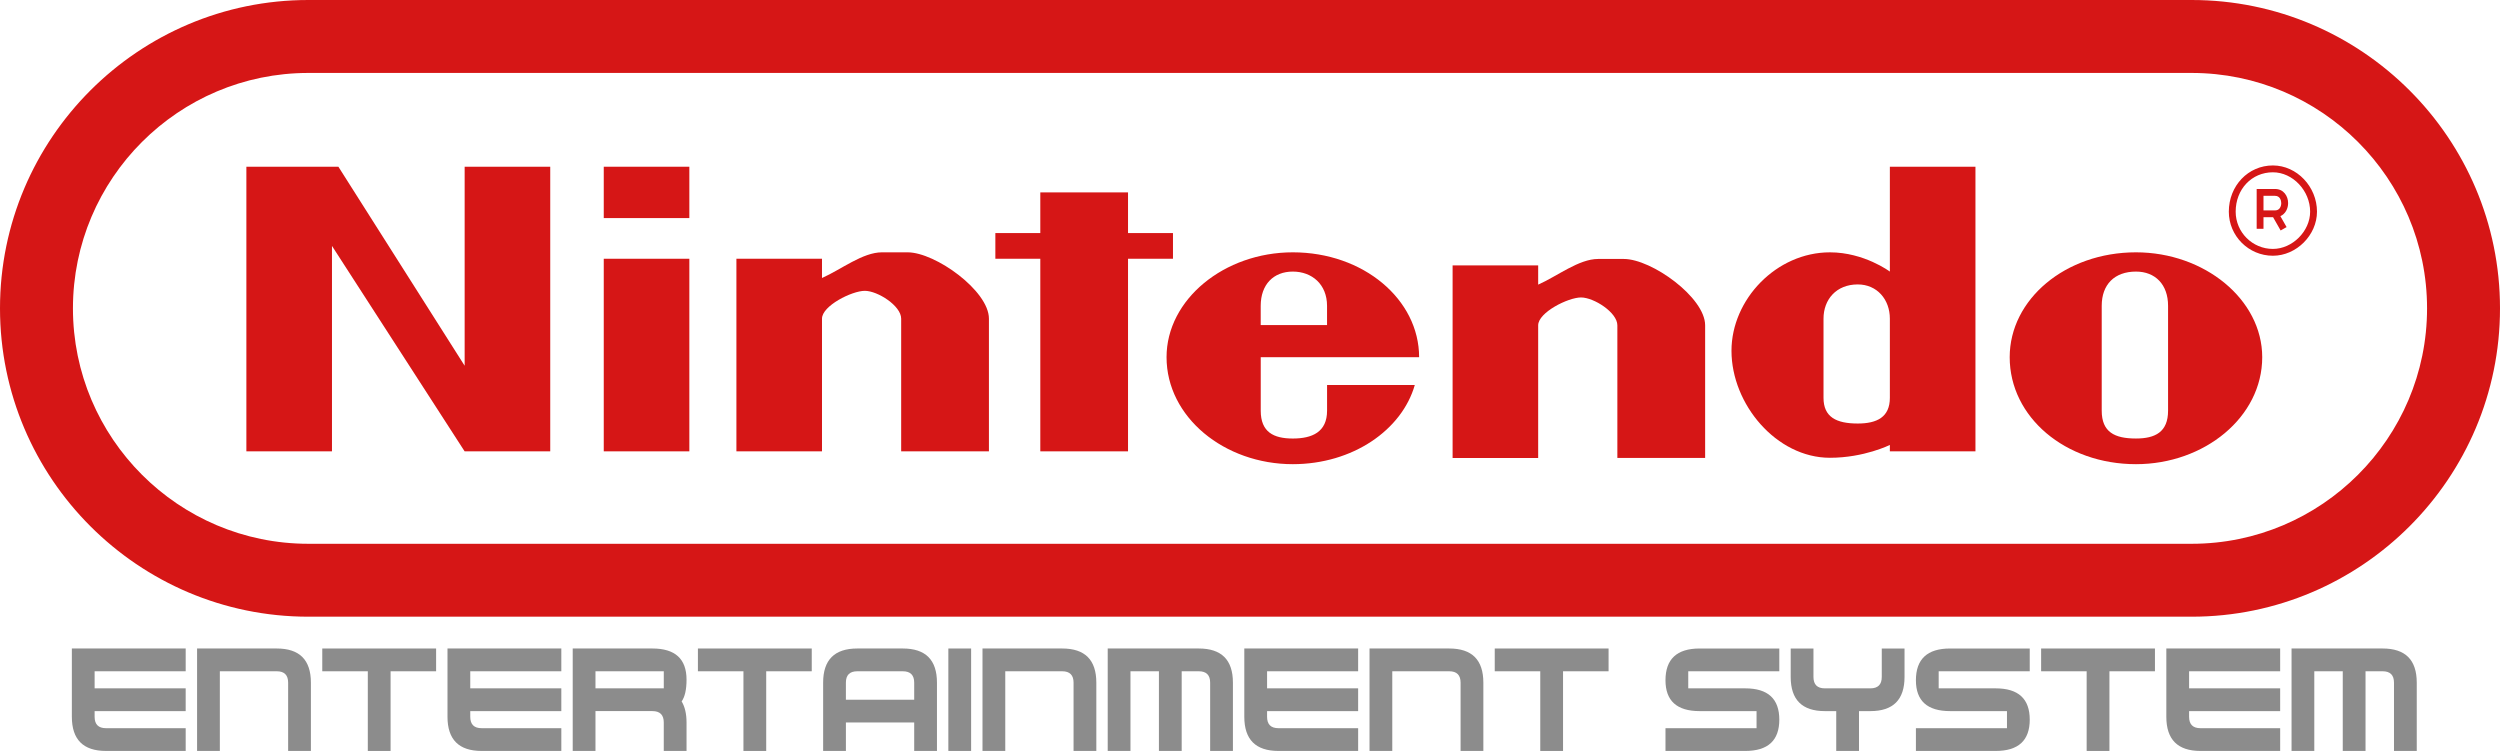
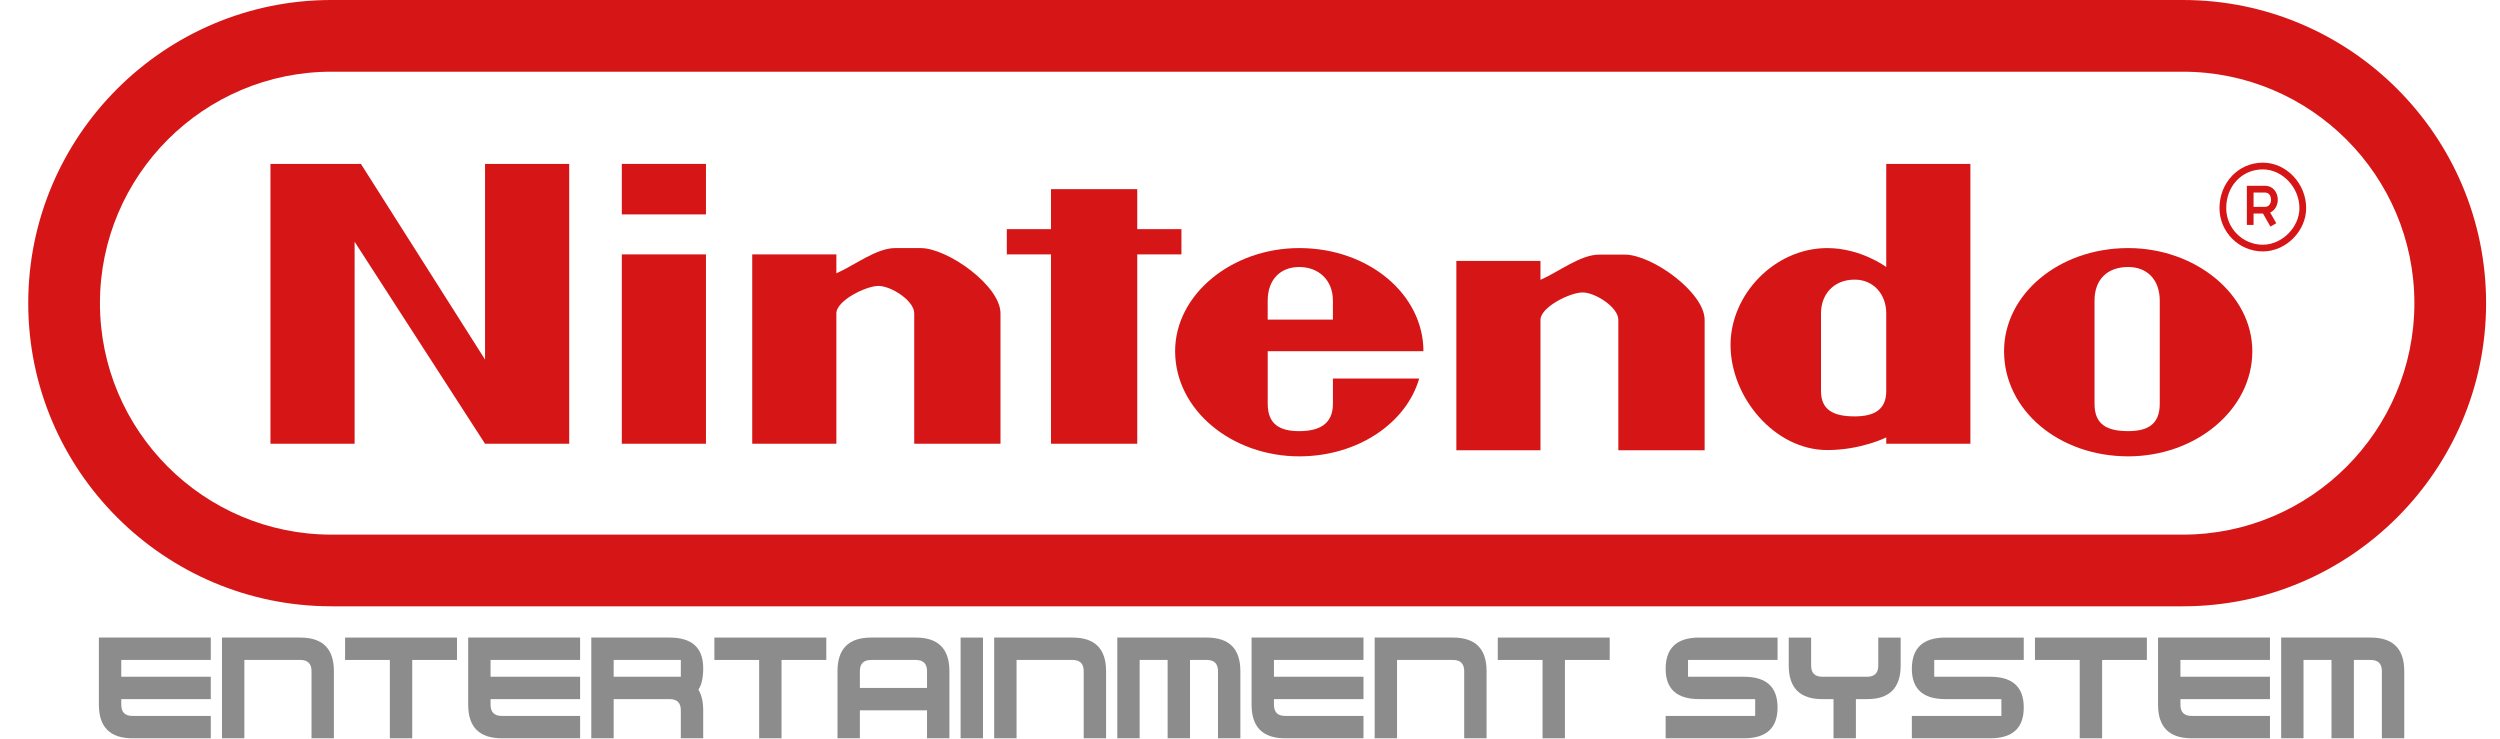
- <svg xmlns="http://www.w3.org/2000/svg" version="1.1" id="Ebene_1" x="0px" y="0px" width="601.146" height="180.573" viewBox="23.577 0 601.146 180.573" enable-background="new 23.577 0 290.5 85.789" xml:space="preserve">
-   <defs id="defs71" />
-   <g id="g106" transform="matrix(2.104831,0,0,2.104831,-32.95456,0)">
-     <g id="g26">
-       <path id="path4" d="M 277.235,70.452 H 62.086 C 42.663,70.452 26.858,54.648 26.858,35.224 26.858,15.8 42.665,0 62.086,0 h 215.146 c 19.426,0 35.229,15.802 35.229,35.226 0,19.423 -15.801,35.226 -35.226,35.226 z M 62.086,8.333 c -14.829,0 -26.895,12.063 -26.895,26.895 0,14.828 12.064,26.895 26.895,26.895 h 215.146 c 14.826,0 26.896,-12.065 26.896,-26.895 0,-14.83 -12.068,-26.895 -26.896,-26.895 H 62.086 Z" style="fill:#d61616" />
-       <path id="path6" d="M 89.718,51.562 V 19.047 H 79.94 V 41.782 L 65.516,19.047 H 55.004 v 32.515 h 9.779 V 28.093 l 15.154,23.469 z" style="fill:#d61616" />
-       <path id="path8" d="M 105.61,51.562 V 29.56 h -9.778 v 22.002 z" style="fill:#d61616" />
-       <path id="path10" d="m 105.61,24.914 v -5.867 h -9.778 v 5.867 z" style="fill:#d61616" />
-       <path d="M 139.834,51.562 V 36.403 c 0,-3.178 -6.112,-7.577 -9.289,-7.577 h -2.935 c -2.199,0 -4.646,1.956 -6.846,2.934 v -2.2 h -9.778 v 22.002 h 9.778 V 36.403 c 0,-1.467 3.422,-3.178 4.891,-3.178 1.467,0 4.154,1.711 4.154,3.178 v 15.158 z" id="_x33_162" style="fill:#d61616" />
-       <path d="M 221.655,52.319 V 37.162 c 0,-3.18 -6.109,-7.578 -9.293,-7.578 h -2.932 c -2.201,0 -4.646,1.956 -6.849,2.933 v -2.199 h -9.776 V 52.32 h 9.776 V 37.162 c 0,-1.467 3.425,-3.18 4.892,-3.18 1.467,0 4.154,1.713 4.154,3.18 v 15.156 h 10.028 z" id="_x33_162_1_" style="fill:#d61616" />
-       <path id="path14" d="M 155.725,51.562 V 29.56 h 5.135 v -2.934 h -5.135 V 21.98 h -10.021 v 4.646 h -5.135 v 2.934 h 5.135 v 22.002 z" style="fill:#d61616" />
-       <path id="path16" d="m 174.549,28.826 c -7.823,0 -14.423,5.378 -14.423,11.979 0,6.846 6.6,12.223 14.423,12.223 6.846,0 12.469,-3.91 13.936,-9.045 h -10.021 v 2.935 c 0,2.444 -1.709,3.18 -3.91,3.18 -2.199,0 -3.668,-0.734 -3.668,-3.18 v -6.111 h 18.094 c -0.005,-6.602 -6.361,-11.981 -14.431,-11.981 z m 0,2.2 c 2.201,0 3.912,1.468 3.912,3.912 v 2.199 h -7.578 v -2.199 c 0,-2.445 1.467,-3.912 3.666,-3.912 z" style="fill:#d61616" />
-       <path id="path18" d="m 270.875,28.826 c -8.07,0 -14.427,5.378 -14.427,11.979 0,6.846 6.354,12.223 14.427,12.223 7.817,0 14.422,-5.377 14.422,-12.223 -0.004,-6.6 -6.603,-11.979 -14.422,-11.979 z m 0,2.2 c 2.194,0 3.666,1.468 3.666,3.912 v 11.979 c 0,2.443 -1.472,3.179 -3.666,3.179 -2.445,0 -3.914,-0.734 -3.914,-3.179 V 34.938 c -0.002,-2.445 1.467,-3.912 3.914,-3.912 z" style="fill:#d61616" />
-       <path id="path20" d="m 242.758,19.047 v 11.979 c 0,0 -2.937,-2.199 -6.849,-2.199 -6.11,0 -11.244,5.378 -11.244,11.246 0,6.111 5.136,12.224 11.244,12.224 3.912,0 6.849,-1.467 6.849,-1.467 v 0.731 h 9.778 V 19.047 Z m -3.668,13.446 c 2.198,0 3.668,1.712 3.668,3.912 v 9.045 c 0,2.2 -1.47,2.934 -3.668,2.934 -2.443,0 -3.912,-0.732 -3.912,-2.934 v -9.045 c 0,-2.2 1.469,-3.912 3.912,-3.912 z" style="fill:#d61616" />
-       <g id="g24">
-         <path id="path22" d="m 286.516,29.216 c -2.773,0 -5.035,-2.258 -5.035,-5.035 0,-2.959 2.213,-5.28 5.035,-5.28 2.729,0 5.037,2.417 5.037,5.28 0,2.681 -2.35,5.035 -5.037,5.035 z m 0,-9.533 c -2.426,0 -4.252,1.935 -4.252,4.5 0,2.344 1.908,4.254 4.252,4.254 2.229,0 4.254,-2.027 4.254,-4.254 0,-2.399 -1.983,-4.5 -4.254,-4.5 z m 0.885,6.647 -0.863,-1.516 h -1.096 v 1.321 h -0.779 V 21.59 h 2.104 c 0.979,0 1.488,0.813 1.488,1.613 0,0.614 -0.303,1.237 -0.885,1.491 l 0.711,1.248 z m -1.959,-2.294 h 1.32 c 0.221,0 0.396,-0.079 0.521,-0.235 0.119,-0.149 0.188,-0.368 0.188,-0.597 0,-0.312 -0.15,-0.832 -0.709,-0.832 h -1.32 z" style="fill:#d61616" />
-       </g>
-     </g>
-     <g id="g66">
-       <path id="path28" d="m 48.071,85.789 h -9.103 c -2.601,0 -3.901,-1.301 -3.901,-3.901 v -7.803 h 13.004 v 2.602 H 37.667 v 1.95 H 48.07 v 2.601 H 37.667 v 0.65 c 0,0.867 0.434,1.301 1.301,1.301 h 9.103 z" style="fill:#8c8c8c" />
-       <path id="path30" d="M 49.372,85.789 V 74.085 h 9.103 c 2.601,0 3.901,1.301 3.901,3.901 v 7.803 h -2.601 v -7.803 c 0,-0.866 -0.434,-1.3 -1.3,-1.3 h -6.502 v 9.103 z" style="fill:#8c8c8c" />
-       <path id="path32" d="M 63.676,74.085 H 76.68 v 2.602 h -5.202 v 9.103 h -2.601 v -9.103 h -5.202 v -2.602 z" style="fill:#8c8c8c" />
-       <path id="path34" d="m 90.984,85.789 h -9.103 c -2.601,0 -3.901,-1.301 -3.901,-3.901 v -7.803 h 13.004 v 2.602 H 80.581 v 1.95 h 10.403 v 2.601 H 80.581 v 0.65 c 0,0.867 0.434,1.301 1.301,1.301 h 9.103 v 2.6 z" style="fill:#8c8c8c" />
-       <path id="path36" d="M 94.886,81.238 V 85.79 H 92.285 V 74.085 h 9.103 c 2.601,0 3.901,1.188 3.901,3.563 0,1.127 -0.187,1.955 -0.559,2.483 0.373,0.616 0.559,1.418 0.559,2.406 v 3.251 h -2.601 v -3.251 c 0,-0.867 -0.434,-1.301 -1.3,-1.301 h -6.502 z m 0,-2.601 h 7.803 v -1.95 h -7.803 z" style="fill:#8c8c8c" />
-       <path id="path38" d="m 106.589,74.085 h 13.004 v 2.602 h -5.202 v 9.103 h -2.601 v -9.103 h -5.202 v -2.602 z" style="fill:#8c8c8c" />
-       <path id="path40" d="m 123.495,82.538 v 3.251 h -2.601 v -7.803 c 0,-2.601 1.3,-3.901 3.901,-3.901 h 5.202 c 2.601,0 3.901,1.301 3.901,3.901 v 7.803 h -2.601 v -3.251 z m 7.802,-2.6 v -1.951 c 0,-0.866 -0.434,-1.3 -1.3,-1.3 h -5.202 c -0.867,0 -1.301,0.434 -1.301,1.3 v 1.951 z" style="fill:#8c8c8c" />
-       <path id="path42" d="M 135.199,85.789 V 74.085 h 2.601 v 11.704 z" style="fill:#8c8c8c" />
-       <path id="path44" d="M 139.1,85.789 V 74.085 h 9.103 c 2.601,0 3.901,1.301 3.901,3.901 v 7.803 h -2.601 v -7.803 c 0,-0.866 -0.434,-1.3 -1.3,-1.3 h -6.502 v 9.103 H 139.1 Z" style="fill:#8c8c8c" />
-       <path id="path46" d="M 153.404,85.789 V 74.085 h 10.403 c 2.602,0 3.901,1.301 3.901,3.901 v 7.803 h -2.601 v -7.803 c 0,-0.866 -0.434,-1.3 -1.301,-1.3 h -1.95 v 9.103 h -2.601 v -9.103 h -3.251 v 9.103 z" style="fill:#8c8c8c" />
-       <path id="path48" d="m 182.013,85.789 h -9.103 c -2.601,0 -3.901,-1.301 -3.901,-3.901 v -7.803 h 13.004 v 2.602 H 171.61 v 1.95 h 10.403 v 2.601 H 171.61 v 0.65 c 0,0.867 0.434,1.301 1.301,1.301 h 9.103 v 2.6 z" style="fill:#8c8c8c" />
-       <path id="path50" d="M 183.314,85.789 V 74.085 h 9.103 c 2.602,0 3.901,1.301 3.901,3.901 v 7.803 h -2.601 v -7.803 c 0,-0.866 -0.434,-1.3 -1.301,-1.3 h -6.502 v 9.103 z" style="fill:#8c8c8c" />
-       <path id="path52" d="m 197.619,74.085 h 13.004 v 2.602 h -5.201 v 9.103 h -2.602 v -9.103 h -5.201 z" style="fill:#8c8c8c" />
-       <path id="path54" d="m 217.125,83.189 h 10.403 v -1.951 h -6.502 c -2.601,0 -3.901,-1.175 -3.901,-3.523 0,-2.419 1.301,-3.629 3.901,-3.629 h 9.103 v 2.602 h -10.403 v 1.95 h 6.502 c 2.602,0 3.901,1.192 3.901,3.576 0,2.384 -1.3,3.576 -3.901,3.576 h -9.103 z" style="fill:#8c8c8c" />
-       <path id="path56" d="m 236.63,81.238 h -1.3 c -2.601,0 -3.901,-1.3 -3.901,-3.901 v -3.251 h 2.601 v 3.251 c 0,0.867 0.434,1.301 1.301,1.301 h 5.201 c 0.867,0 1.301,-0.434 1.301,-1.301 v -3.251 h 2.601 v 3.251 c 0,2.602 -1.3,3.901 -3.901,3.901 h -1.3 v 4.552 h -2.602 v -4.552 z" style="fill:#8c8c8c" />
-       <path id="path58" d="m 245.734,83.189 h 10.403 v -1.951 h -6.502 c -2.601,0 -3.901,-1.175 -3.901,-3.523 0,-2.419 1.301,-3.629 3.901,-3.629 h 9.103 v 2.602 h -10.403 v 1.95 h 6.502 c 2.602,0 3.901,1.192 3.901,3.576 0,2.384 -1.3,3.576 -3.901,3.576 h -9.103 z" style="fill:#8c8c8c" />
-       <path id="path60" d="m 260.039,74.085 h 13.004 v 2.602 h -5.201 v 9.103 h -2.602 v -9.103 h -5.201 z" style="fill:#8c8c8c" />
-       <path id="path62" d="m 287.346,85.789 h -9.103 c -2.601,0 -3.901,-1.301 -3.901,-3.901 v -7.803 h 13.004 v 2.602 h -10.403 v 1.95 h 10.403 v 2.601 h -10.403 v 0.65 c 0,0.867 0.434,1.301 1.301,1.301 h 9.103 v 2.6 z" style="fill:#8c8c8c" />
-       <path id="path64" d="M 288.647,85.789 V 74.085 h 10.403 c 2.601,0 3.901,1.301 3.901,3.901 v 7.803 h -2.601 v -7.803 c 0,-0.866 -0.434,-1.3 -1.301,-1.3 h -1.95 v 9.103 h -2.602 v -9.103 h -3.251 v 9.103 z" style="fill:#8c8c8c" />
+ <svg xmlns="http://www.w3.org/2000/svg" version="1.1" id="Ebene_1" x="0px" y="0px" width="290.5px" height="85.789px" viewBox="23.577 0 290.5 85.789" enable-background="new 23.577 0 290.5 85.789" xml:space="preserve">
+   <g>
+     <path fill="#D61616" d="M277.235,70.452H62.086c-19.423,0-35.228-15.804-35.228-35.228S42.665,0,62.086,0h215.146   c19.426,0,35.229,15.802,35.229,35.226C312.461,54.649,296.66,70.452,277.235,70.452z M62.086,8.333   c-14.829,0-26.895,12.063-26.895,26.895c0,14.828,12.064,26.895,26.895,26.895h215.146c14.826,0,26.896-12.065,26.896-26.895   c0-14.83-12.068-26.895-26.896-26.895H62.086z" />
+     <path fill="#D61616" d="M89.718,51.562V19.047H79.94v22.735L65.516,19.047H55.004v32.515h9.779V28.093l15.154,23.469H89.718z" />
+     <path fill="#D61616" d="M105.61,51.562V29.56h-9.778v22.002H105.61z" />
+     <path fill="#D61616" d="M105.61,24.914v-5.867h-9.778v5.867H105.61z" />
+     <path id="_x33_162" fill="#D61616" d="M139.834,51.562V36.403c0-3.178-6.112-7.577-9.289-7.577h-2.935   c-2.199,0-4.646,1.956-6.846,2.934V29.56h-9.778v22.002h9.778V36.403c0-1.467,3.422-3.178,4.891-3.178   c1.467,0,4.154,1.711,4.154,3.178v15.158L139.834,51.562L139.834,51.562z" />
+     <path id="_x33_162_1_" fill="#D61616" d="M221.655,52.319V37.162c0-3.18-6.109-7.578-9.293-7.578h-2.932   c-2.201,0-4.646,1.956-6.849,2.933v-2.199h-9.776V52.32h9.776V37.162c0-1.467,3.425-3.18,4.892-3.18s4.154,1.713,4.154,3.18v15.156   H221.655z" />
+     <path fill="#D61616" d="M155.725,51.562V29.56h5.135v-2.934h-5.135v-4.646h-10.021v4.646h-5.135v2.934h5.135v22.002H155.725z" />
+     <path fill="#D61616" d="M174.549,28.826c-7.823,0-14.423,5.378-14.423,11.979c0,6.846,6.6,12.223,14.423,12.223   c6.846,0,12.469-3.91,13.936-9.045h-10.021v2.935c0,2.444-1.709,3.18-3.91,3.18c-2.199,0-3.668-0.734-3.668-3.18v-6.111h18.094   C188.975,34.205,182.619,28.826,174.549,28.826z M174.549,31.026c2.201,0,3.912,1.468,3.912,3.912v2.199h-7.578v-2.199   C170.883,32.493,172.35,31.026,174.549,31.026z" />
+     <path fill="#D61616" d="M270.875,28.826c-8.07,0-14.427,5.378-14.427,11.979c0,6.846,6.354,12.223,14.427,12.223   c7.817,0,14.422-5.377,14.422-12.223C285.293,34.205,278.694,28.826,270.875,28.826z M270.875,31.026   c2.194,0,3.666,1.468,3.666,3.912v11.979c0,2.443-1.472,3.179-3.666,3.179c-2.445,0-3.914-0.734-3.914-3.179V34.938   C266.959,32.493,268.428,31.026,270.875,31.026z" />
+     <path fill="#D61616" d="M242.758,19.047v11.979c0,0-2.937-2.199-6.849-2.199c-6.11,0-11.244,5.378-11.244,11.246   c0,6.111,5.136,12.224,11.244,12.224c3.912,0,6.849-1.467,6.849-1.467v0.731h9.778V19.047H242.758z M239.09,32.493   c2.198,0,3.668,1.712,3.668,3.912v9.045c0,2.2-1.47,2.934-3.668,2.934c-2.443,0-3.912-0.732-3.912-2.934v-9.045   C235.178,34.205,236.647,32.493,239.09,32.493z" />
+     <g>
+       <path fill="#D61616" d="M286.516,29.216c-2.773,0-5.035-2.258-5.035-5.035c0-2.959,2.213-5.28,5.035-5.28    c2.729,0,5.037,2.417,5.037,5.28C291.553,26.862,289.203,29.216,286.516,29.216z M286.516,19.683c-2.426,0-4.252,1.935-4.252,4.5    c0,2.344,1.908,4.254,4.252,4.254c2.229,0,4.254-2.027,4.254-4.254C290.77,21.784,288.787,19.683,286.516,19.683z M287.401,26.33    l-0.863-1.516h-1.096v1.321h-0.779V21.59h2.104c0.979,0,1.488,0.813,1.488,1.613c0,0.614-0.303,1.237-0.885,1.491l0.711,1.248    L287.401,26.33z M285.442,24.036h1.32c0.221,0,0.396-0.079,0.521-0.235c0.119-0.149,0.188-0.368,0.188-0.597    c0-0.312-0.15-0.832-0.709-0.832h-1.32V24.036L285.442,24.036z" />
    </g>
  </g>
+   <g>
+     <path fill="#8C8C8C" d="M48.071,85.789h-9.103c-2.601,0-3.901-1.301-3.901-3.901v-7.803h13.004v2.602H37.667v1.95h10.403v2.601   H37.667v0.65c0,0.867,0.434,1.301,1.301,1.301h9.103V85.789z" />
+     <path fill="#8C8C8C" d="M49.372,85.789V74.085h9.103c2.601,0,3.901,1.301,3.901,3.901v7.803h-2.601v-7.803   c0-0.866-0.434-1.3-1.3-1.3h-6.502v9.103H49.372z" />
+     <path fill="#8C8C8C" d="M63.676,74.085H76.68v2.602h-5.202v9.103h-2.601v-9.103h-5.202V74.085z" />
+     <path fill="#8C8C8C" d="M90.984,85.789h-9.103c-2.601,0-3.901-1.301-3.901-3.901v-7.803h13.004v2.602H80.581v1.95h10.403v2.601   H80.581v0.65c0,0.867,0.434,1.301,1.301,1.301h9.103V85.789z" />
+     <path fill="#8C8C8C" d="M94.886,81.238v4.552h-2.601V74.085h9.103c2.601,0,3.901,1.188,3.901,3.563   c0,1.127-0.187,1.955-0.559,2.483c0.373,0.616,0.559,1.418,0.559,2.406v3.251h-2.601v-3.251c0-0.867-0.434-1.301-1.3-1.301H94.886z    M94.886,78.637h7.803v-1.95h-7.803V78.637z" />
+     <path fill="#8C8C8C" d="M106.589,74.085h13.004v2.602h-5.202v9.103h-2.601v-9.103h-5.202V74.085z" />
+     <path fill="#8C8C8C" d="M123.495,82.538v3.251h-2.601v-7.803c0-2.601,1.3-3.901,3.901-3.901h5.202c2.601,0,3.901,1.301,3.901,3.901   v7.803h-2.601v-3.251H123.495z M131.297,79.938v-1.951c0-0.866-0.434-1.3-1.3-1.3h-5.202c-0.867,0-1.301,0.434-1.301,1.3v1.951   H131.297z" />
+     <path fill="#8C8C8C" d="M135.199,85.789V74.085h2.601v11.704H135.199z" />
+     <path fill="#8C8C8C" d="M139.1,85.789V74.085h9.103c2.601,0,3.901,1.301,3.901,3.901v7.803h-2.601v-7.803   c0-0.866-0.434-1.3-1.3-1.3h-6.502v9.103H139.1z" />
+     <path fill="#8C8C8C" d="M153.404,85.789V74.085h10.403c2.602,0,3.901,1.301,3.901,3.901v7.803h-2.601v-7.803   c0-0.866-0.434-1.3-1.301-1.3h-1.95v9.103h-2.601v-9.103h-3.251v9.103H153.404z" />
+     <path fill="#8C8C8C" d="M182.013,85.789h-9.103c-2.601,0-3.901-1.301-3.901-3.901v-7.803h13.004v2.602H171.61v1.95h10.403v2.601   H171.61v0.65c0,0.867,0.434,1.301,1.301,1.301h9.103V85.789z" />
+     <path fill="#8C8C8C" d="M183.314,85.789V74.085h9.103c2.602,0,3.901,1.301,3.901,3.901v7.803h-2.601v-7.803   c0-0.866-0.434-1.3-1.301-1.3h-6.502v9.103H183.314z" />
+     <path fill="#8C8C8C" d="M197.619,74.085h13.004v2.602h-5.201v9.103h-2.602v-9.103h-5.201V74.085z" />
+     <path fill="#8C8C8C" d="M217.125,83.189h10.403v-1.951h-6.502c-2.601,0-3.901-1.175-3.901-3.523c0-2.419,1.301-3.629,3.901-3.629   h9.103v2.602h-10.403v1.95h6.502c2.602,0,3.901,1.192,3.901,3.576s-1.3,3.576-3.901,3.576h-9.103V83.189z" />
+     <path fill="#8C8C8C" d="M236.63,81.238h-1.3c-2.601,0-3.901-1.3-3.901-3.901v-3.251h2.601v3.251c0,0.867,0.434,1.301,1.301,1.301   h5.201c0.867,0,1.301-0.434,1.301-1.301v-3.251h2.601v3.251c0,2.602-1.3,3.901-3.901,3.901h-1.3v4.552h-2.602V81.238z" />
+     <path fill="#8C8C8C" d="M245.734,83.189h10.403v-1.951h-6.502c-2.601,0-3.901-1.175-3.901-3.523c0-2.419,1.301-3.629,3.901-3.629   h9.103v2.602h-10.403v1.95h6.502c2.602,0,3.901,1.192,3.901,3.576s-1.3,3.576-3.901,3.576h-9.103V83.189z" />
+     <path fill="#8C8C8C" d="M260.039,74.085h13.004v2.602h-5.201v9.103h-2.602v-9.103h-5.201V74.085z" />
+     <path fill="#8C8C8C" d="M287.346,85.789h-9.103c-2.601,0-3.901-1.301-3.901-3.901v-7.803h13.004v2.602h-10.403v1.95h10.403v2.601   h-10.403v0.65c0,0.867,0.434,1.301,1.301,1.301h9.103V85.789z" />
+     <path fill="#8C8C8C" d="M288.647,85.789V74.085h10.403c2.601,0,3.901,1.301,3.901,3.901v7.803h-2.601v-7.803   c0-0.866-0.434-1.3-1.301-1.3h-1.95v9.103h-2.602v-9.103h-3.251v9.103H288.647z" />
+   </g>
</svg>
